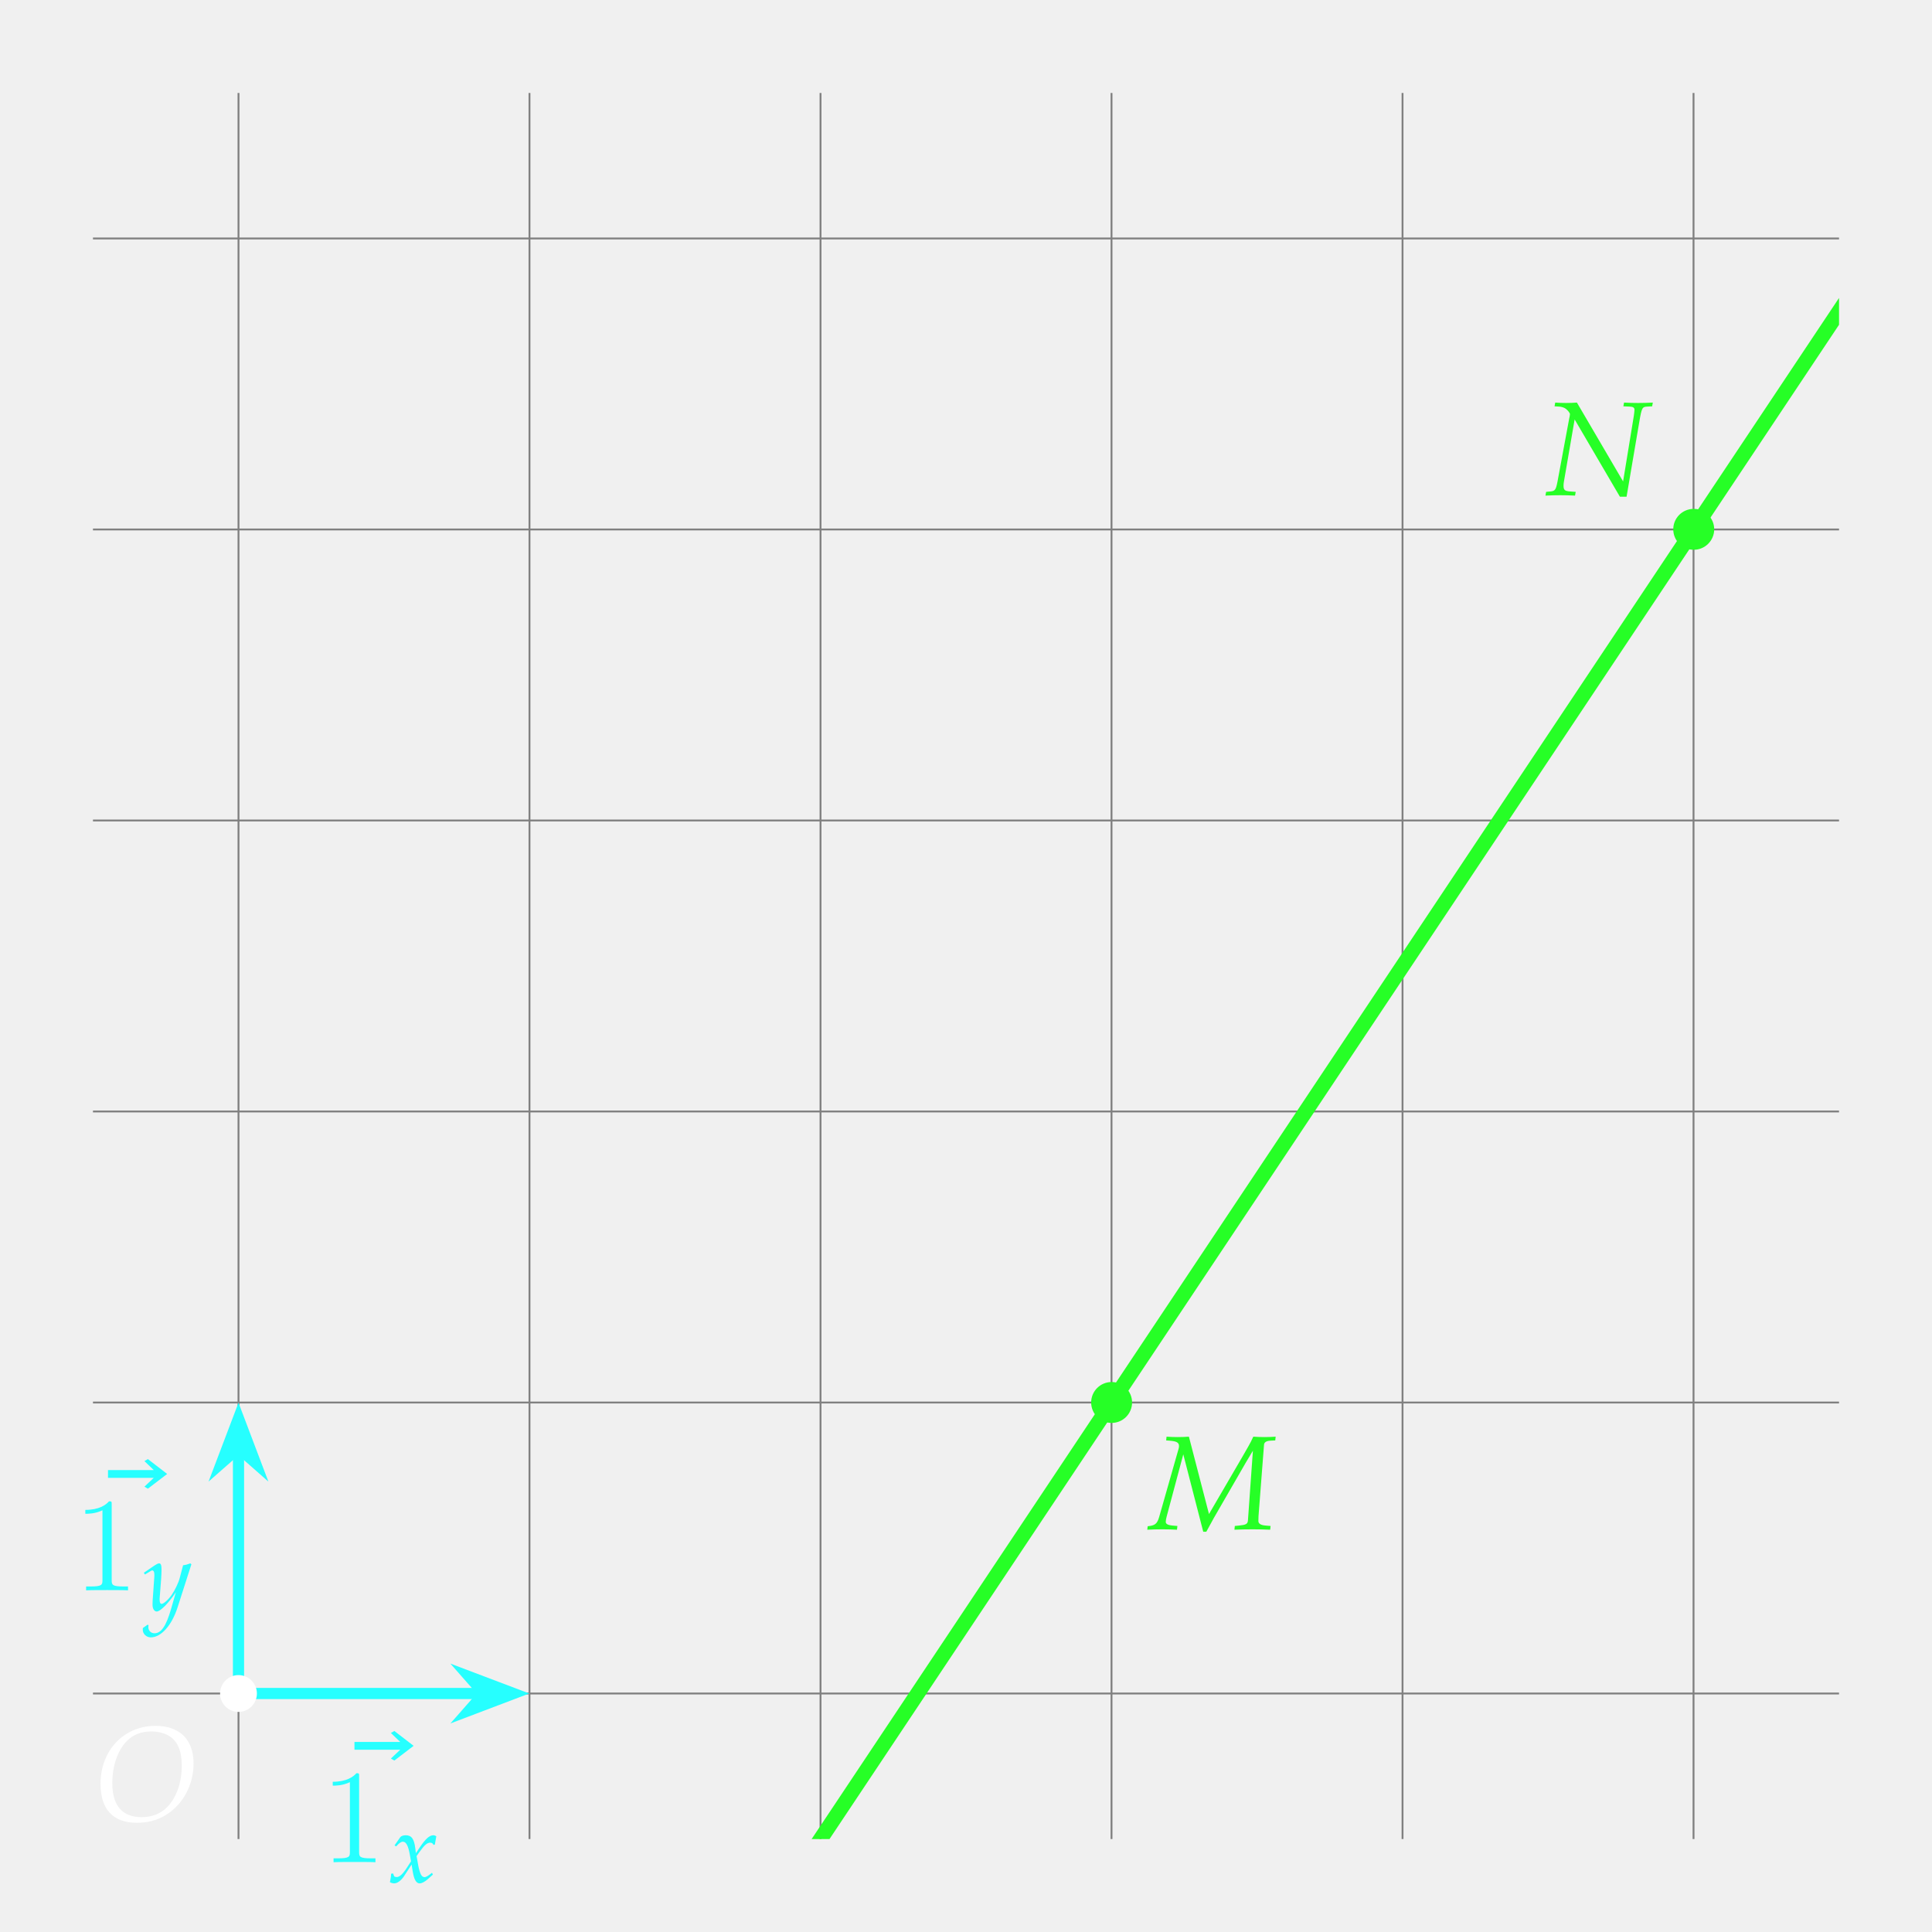
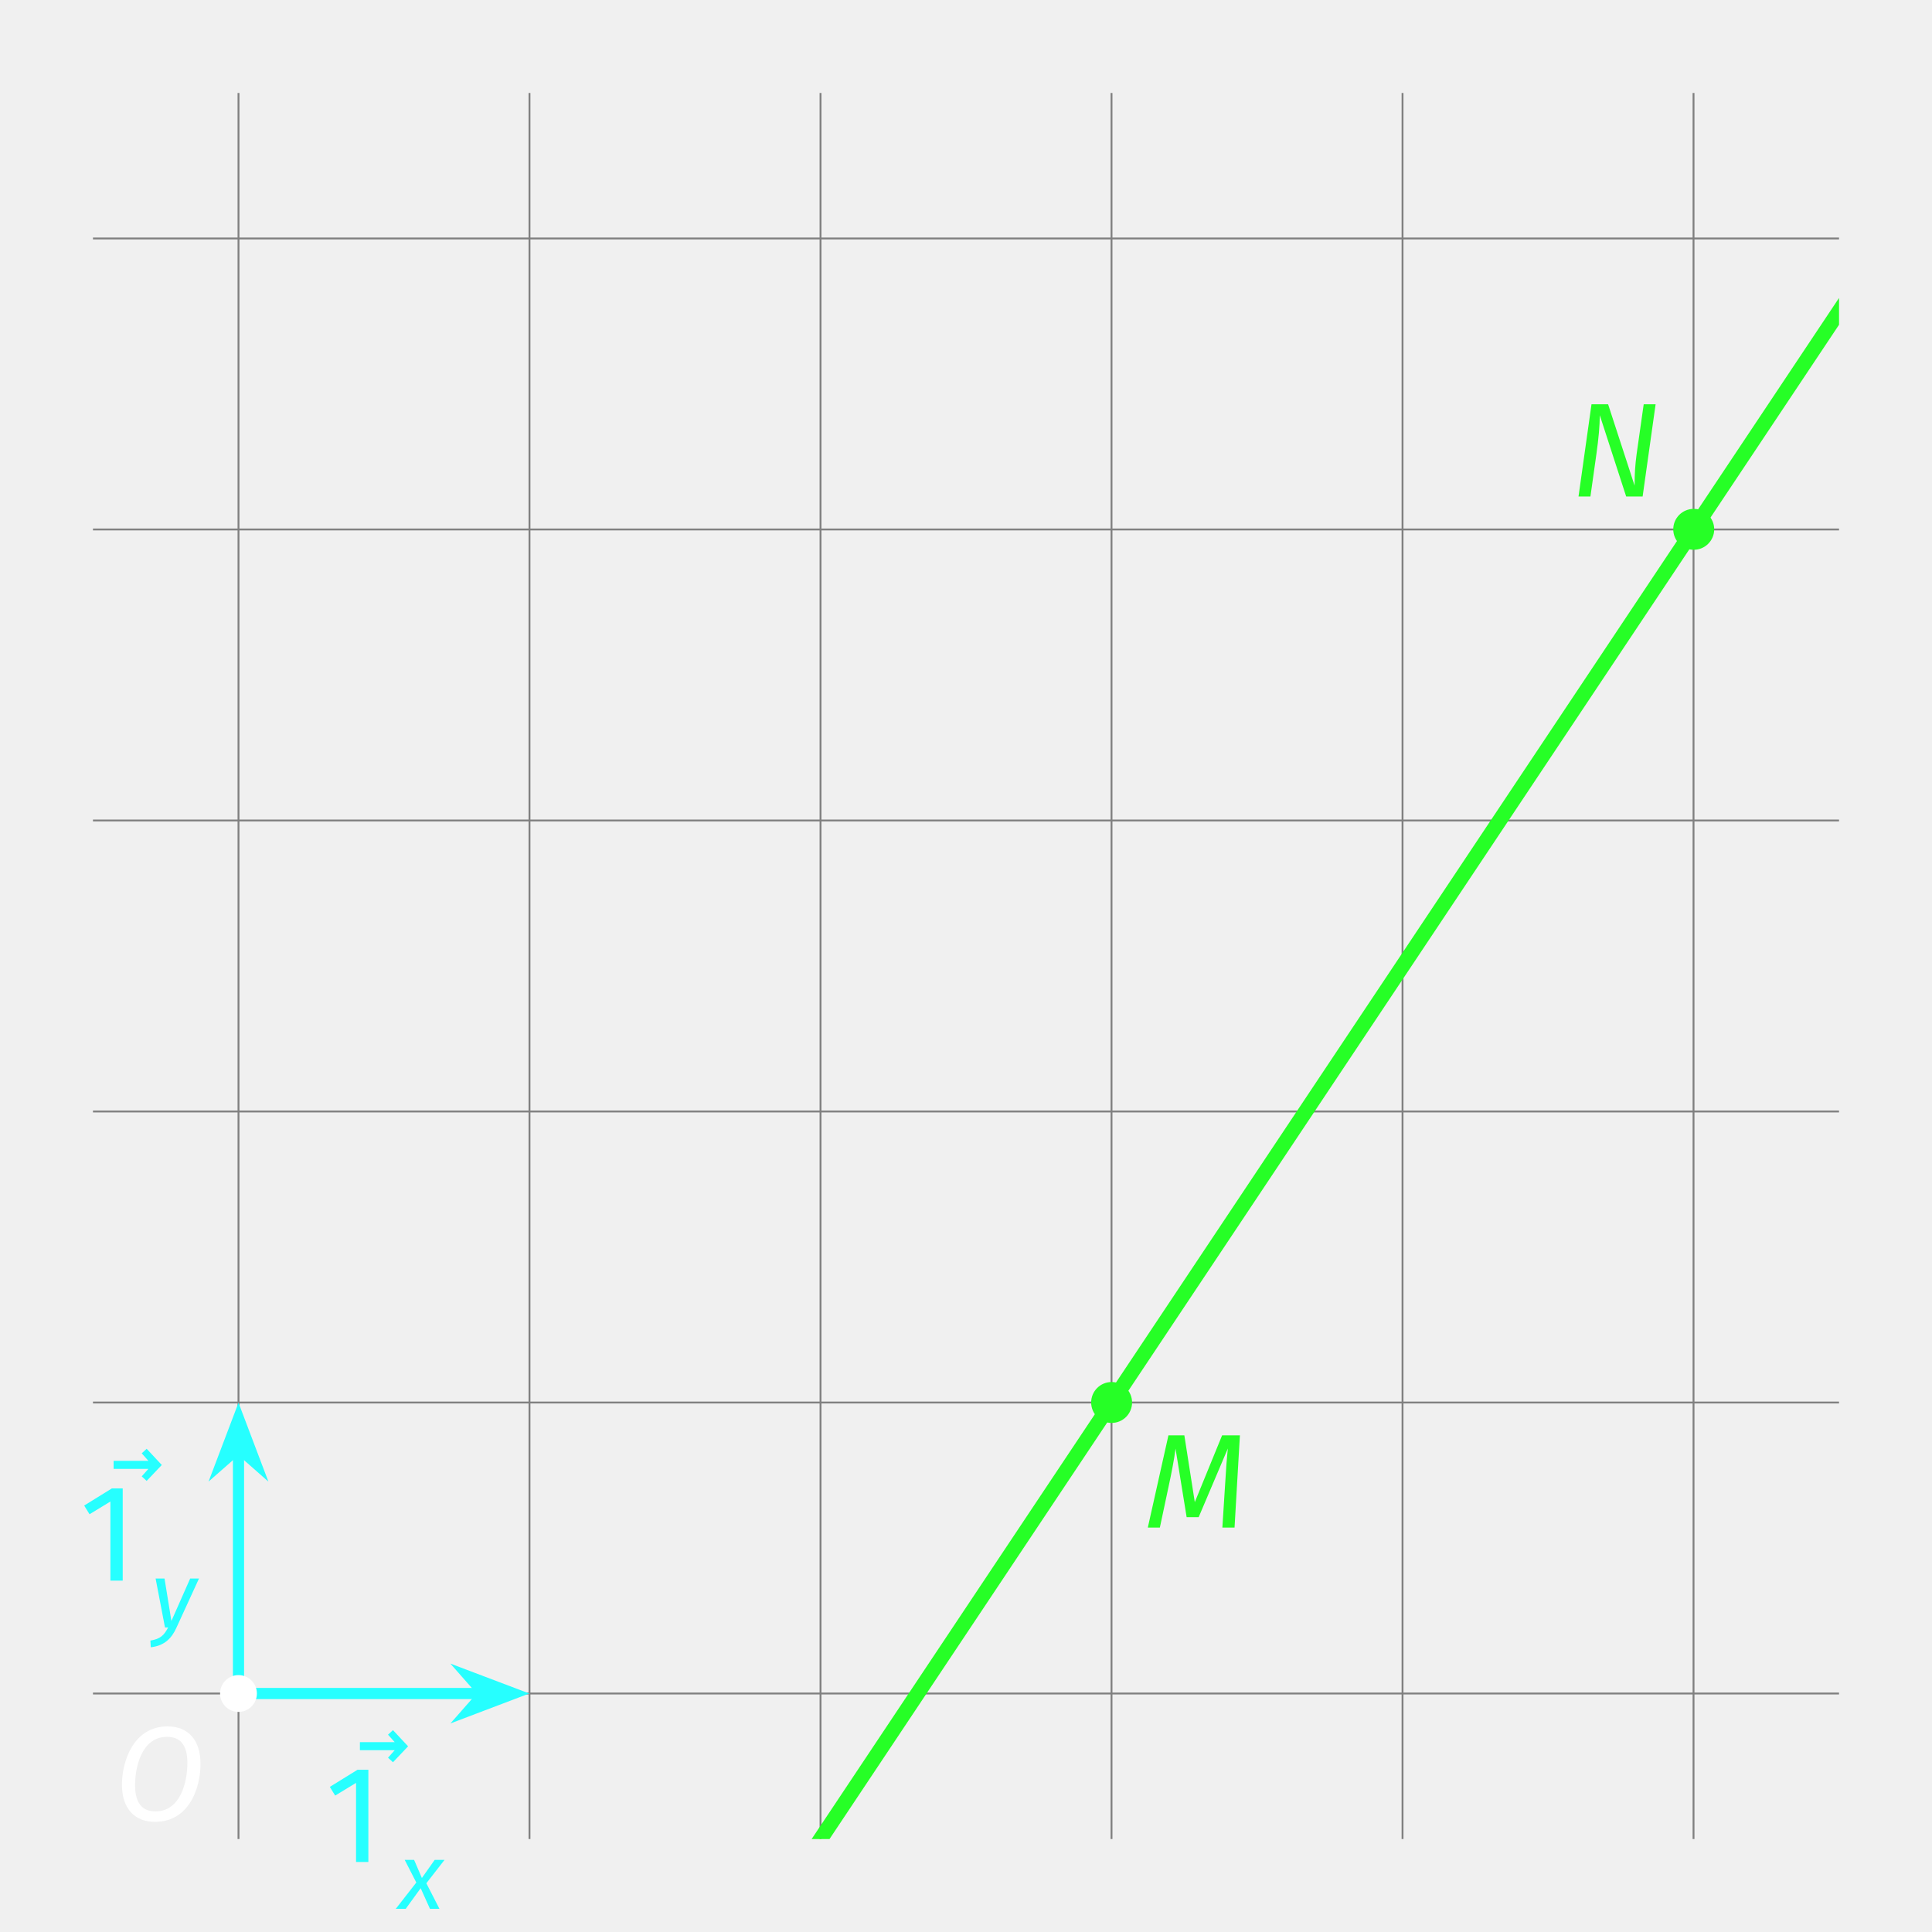
<svg xmlns="http://www.w3.org/2000/svg" version="1.1" width="207.013pt" height="207.013pt" viewBox="0 -207.013 207.013 207.013">
  <defs>
    <clipPath id="clip1">
      <path d="M9.961 9.961V197.051H197.051V9.961ZM197.051 197.051" />
    </clipPath>
  </defs>
  <g id="page1">
    <g transform="matrix(1 0 0 -1 0 0)">
      <path d="M9.961 25.555H197.051M9.961 56.734H197.051M9.961 87.918H197.051M9.961 119.098H197.051M9.961 150.281H197.051M9.961 181.461H197.051M25.555 9.961V197.051M56.734 9.961V197.051M87.918 9.961V197.051M119.098 9.961V197.051M150.281 9.961V197.051M181.461 9.961V197.051" stroke="#808080" fill="none" stroke-width=".199" />
      <path d="M25.555 25.555H51.578" stroke="#26ffff" fill="none" stroke-width="1.196" stroke-miterlimit="10" />
      <path d="M55.031 25.555L50.297 27.348L51.875 25.555L50.297 23.758Z" fill="#26ffff" />
      <path d="M55.031 25.555L50.297 27.348L51.875 25.555L50.297 23.758Z" stroke="#26ffff" fill="none" stroke-width="1.196" stroke-miterlimit="10" />
-       <path d="M44.32 19.948L42.255 21.54L41.882 21.325L42.886 20.364H37.98V19.532H42.886L41.882 18.585L42.255 18.37L44.32 19.948Z" fill="#26ffff" />
-       <path d="M38.48 16.671C38.48 17.001 38.48 17.015 38.193 17.015C37.849 16.628 37.132 16.097 35.654 16.097V15.681C35.984 15.681 36.701 15.681 37.49 16.054V8.58C37.49 8.064 37.447 7.892 36.185 7.892H35.74V7.476C36.128 7.505 37.519 7.505 37.992 7.505S39.843 7.505 40.23 7.476V7.892H39.786C38.523 7.892 38.48 8.064 38.48 8.58V16.671Z" fill="#26ffff" />
-       <path d="M46.383 6.15L46.289 6.349C45.913 6.035 45.651 5.878 45.484 5.878C45.327 5.878 45.191 5.983 45.086 6.192C44.992 6.391 44.877 6.778 44.825 7.081L44.637 8.137L45.003 8.65C45.494 9.33 45.777 9.571 46.101 9.571C46.268 9.571 46.394 9.487 46.446 9.33L46.593 9.372L46.75 10.261C46.624 10.334 46.53 10.366 46.435 10.366C46.017 10.366 45.599 9.989 44.95 9.027L44.563 8.451L44.5 8.953C44.375 9.989 44.093 10.366 43.475 10.366C43.204 10.366 42.974 10.282 42.88 10.146L42.273 9.278L42.45 9.173C42.764 9.529 42.974 9.675 43.172 9.675C43.517 9.675 43.748 9.246 43.925 8.221L44.04 7.573L43.622 6.924C43.172 6.223 42.817 5.889 42.524 5.889C42.367 5.889 42.252 5.931 42.231 5.983L42.116 6.276L41.907 6.244C41.907 6.035 41.886 5.899 41.823 5.565C41.802 5.439 41.792 5.408 41.781 5.334C41.938 5.251 42.105 5.209 42.231 5.209C42.576 5.209 42.984 5.512 43.308 6.004L44.103 7.228L44.218 6.506C44.365 5.617 44.595 5.209 44.971 5.209C45.201 5.209 45.536 5.387 45.871 5.69L46.383 6.15Z" fill="#26ffff" />
+       <path d="M42.106 21.631L41.576 21.143L42.293 20.34H38.564V19.479H42.293L41.576 18.676L42.106 18.189L43.727 19.895L42.106 21.631Z" fill="#26ffff" />
+       <path d="M38.151 7.504H39.47V17.385H38.309L35.34 15.549L35.914 14.617L38.151 15.979V7.504Z" fill="#26ffff" />
+       <path d="M47.634 7.731H46.579L45.205 5.789L44.368 7.731H43.362L44.607 5.301L42.406 2.483H43.472L45.075 4.694L46.071 2.483H47.087L45.683 5.222L47.634 7.731Z" fill="#26ffff" />
      <path d="M25.555 25.555V51.578" stroke="#26ffff" fill="none" stroke-width="1.196" stroke-miterlimit="10" />
      <path d="M25.555 55.031L23.758 50.297L25.555 51.875L27.348 50.297Z" fill="#26ffff" />
      <path d="M25.555 55.031L23.758 50.297L25.555 51.875L27.348 50.297Z" stroke="#26ffff" fill="none" stroke-width="1.196" stroke-miterlimit="10" />
-       <path d="M17.912 49.08L15.847 50.672L15.474 50.457L16.478 49.496H11.572V48.664H16.478L15.474 47.717L15.847 47.502L17.912 49.08Z" fill="#26ffff" />
-       <path d="M11.968 45.802C11.968 46.132 11.968 46.146 11.681 46.146C11.337 45.759 10.62 45.228 9.142 45.228V44.812C9.472 44.812 10.189 44.812 10.978 45.185V37.711C10.978 37.195 10.935 37.023 9.673 37.023H9.228V36.607C9.616 36.636 11.007 36.636 11.48 36.636C11.954 36.636 13.331 36.636 13.718 36.607V37.023H13.274C12.011 37.023 11.968 37.195 11.968 37.711V45.802Z" fill="#26ffff" />
-       <path d="M20.508 39.403L20.393 39.498C20.09 39.382 19.849 39.32 19.619 39.299L19.253 37.918C19.127 37.427 18.761 36.663 18.416 36.15C18.05 35.617 17.538 35.157 17.308 35.157C17.077 35.157 17.098 35.659 17.109 35.795L17.266 37.824C17.287 38.148 17.308 38.546 17.308 38.839C17.308 39.309 17.234 39.498 17.056 39.498C16.921 39.498 16.774 39.424 16.272 39.079L15.414 38.493L15.53 38.305L16.052 38.619C16.105 38.661 16.241 38.744 16.314 38.744C16.586 38.744 16.544 38.211 16.534 38.044L16.356 35.502L16.345 35.084C16.335 34.644 16.534 34.341 16.795 34.341C17.182 34.341 18.061 35.23 18.845 36.412L18.333 34.624C17.799 32.772 17.276 32.009 16.544 32.009C16.178 32.009 15.895 32.291 15.895 32.657C15.895 32.709 15.906 32.793 15.916 32.887L15.812 32.929L15.31 32.573C15.299 32.5 15.299 32.437 15.299 32.385C15.299 31.935 15.686 31.569 16.157 31.569C17.266 31.569 18.416 32.866 19.033 34.801L20.508 39.403Z" fill="#26ffff" />
+       <path d="M15.715 51.776L15.185 51.289L15.902 50.486H12.173V49.625H15.902L15.185 48.822L15.715 48.335L17.336 50.041L15.715 51.776Z" fill="#26ffff" />
+       <path d="M11.83 37.65H13.149V47.531H11.988L9.019 45.695L9.593 44.763L11.83 46.125V37.65Z" fill="#26ffff" />
+       <path d="M21.323 37.877H20.378L18.366 33.326L17.629 37.877H16.673L17.679 32.629H18.017C17.579 31.802 17.201 31.404 16.115 31.225L16.155 30.508C17.609 30.667 18.386 31.464 18.893 32.579L21.323 37.877Z" fill="#26ffff" />
      <path d="M27.527 25.555C27.527 26.641 26.641 27.527 25.555 27.527C24.465 27.527 23.582 26.641 23.582 25.555C23.582 24.465 24.465 23.582 25.555 23.582C26.641 23.582 27.527 24.465 27.527 25.555Z" fill="#fff" />
      <path d="M121.301 56.738C121.301 57.949 120.32 58.93 119.109 58.93C117.898 58.93 116.918 57.949 116.918 56.738C116.918 55.527 117.898 54.547 119.109 54.547C120.32 54.547 121.301 55.527 121.301 56.738Z" fill="#26ff26" />
      <path d="M183.676 150.297C183.676 151.508 182.691 152.488 181.484 152.488C180.273 152.488 179.289 151.508 179.289 150.297S180.273 148.105 181.484 148.105C182.691 148.105 183.676 149.086 183.676 150.297Z" fill="#26ff26" />
-       <path d="M20.74 18.058C20.74 20.612 19.249 22.089 16.667 22.089C13.267 22.089 10.771 19.464 10.771 15.864C10.771 13.153 12.12 11.704 14.644 11.704C15.864 11.704 16.882 11.976 17.814 12.564C19.622 13.683 20.74 15.792 20.74 18.058ZM19.478 17.829C19.478 16.021 18.904 14.4 17.929 13.396C17.226 12.679 16.294 12.306 15.175 12.306C13.109 12.306 12.034 13.54 12.034 15.935C12.034 17.8 12.607 19.478 13.597 20.468C14.271 21.157 15.132 21.487 16.222 21.487C16.911 21.487 17.614 21.314 18.087 21.028C19.019 20.483 19.478 19.407 19.478 17.829Z" fill="#fff" />
-       <path d="M136.099 43.105L136.141 43.507L135.611 43.55C135.094 43.593 134.822 43.751 134.836 44.052L134.851 44.582L135.439 52.199C135.453 52.472 135.682 52.615 136.099 52.644L136.644 52.673L136.687 53.074C136.285 53.046 135.883 53.031 135.482 53.031C135.08 53.031 134.678 53.046 134.291 53.074C134.019 52.544 134.291 52.931 133.072 50.836L129.543 44.783L127.391 53.074C126.99 53.046 126.588 53.031 126.187 53.031C125.785 53.031 125.383 53.046 124.996 53.074L124.953 52.673L125.326 52.644C126.072 52.586 126.33 52.443 126.33 52.07C126.33 51.984 126.316 51.884 126.287 51.783L124.207 44.482C123.992 43.736 123.762 43.55 122.974 43.478L122.931 43.105C123.461 43.134 124.006 43.148 124.537 43.148C125.068 43.148 125.599 43.134 126.115 43.105L126.158 43.507L125.613 43.55C125.154 43.593 124.91 43.722 124.91 43.937C124.91 44.081 124.939 44.267 125.01 44.525L126.789 51.181L128.926 42.89H129.256L130.074 44.382L133.502 50.32L134.248 51.568L133.717 44.109C133.689 43.707 133.488 43.621 132.756 43.55L132.312 43.507L132.269 43.105C132.914 43.134 133.545 43.148 134.191 43.148C134.836 43.148 135.467 43.134 136.099 43.105Z" fill="#26ff26" />
-       <path d="M177.099 163.877C176.568 163.848 176.052 163.834 175.521 163.834C175.019 163.834 174.517 163.848 174.015 163.877L173.943 163.476L174.617 163.447C174.99 163.433 175.134 163.332 175.134 163.103C175.134 163.002 175.091 162.629 175.062 162.443L173.914 155.428L168.966 163.877C168.578 163.848 168.191 163.834 167.804 163.834C167.416 163.834 167.029 163.848 166.642 163.877L166.57 163.476L167.072 163.447C167.316 163.433 167.632 163.332 167.789 163.203C168.004 163.031 168.22 162.758 168.22 162.643C168.22 162.543 168.177 162.299 168.148 162.213L166.886 155.414C166.714 154.525 166.628 154.396 166.111 154.353L165.666 154.31L165.595 153.908C166.125 153.937 166.656 153.951 167.187 153.951C167.718 153.951 168.249 153.937 168.765 153.908L168.837 154.31L168.234 154.353C167.66 154.396 167.531 154.51 167.531 154.984C167.531 155.098 167.545 155.256 167.574 155.414L168.722 162.07L173.57 153.793H174.287L175.636 161.726C175.908 163.347 175.966 163.418 176.496 163.447L177.027 163.476L177.099 163.877Z" fill="#26ff26" />
+       <path d="M17.899 20.911C19.276 20.911 20.079 20.094 20.079 18.115C20.079 16.107 19.362 12.924 16.652 12.924C15.333 12.924 14.472 13.698 14.472 15.734C14.472 17.756 15.218 20.911 17.899 20.911ZM17.957 22.03C14.3 22.03 13.067 18.301 13.067 15.777C13.067 13.196 14.458 11.805 16.609 11.805C20.252 11.805 21.485 15.404 21.485 18.014S20.108 22.03 17.957 22.03Z" fill="#fff" />
+       <path d="M132.855 53.215H130.948L128.022 46.059L126.903 53.215H125.197L122.988 43.334H124.279L125.197 47.651C125.512 49.099 125.828 50.705 125.957 51.795L127.147 44.452H128.438L131.564 51.809C131.464 50.906 131.349 49.386 131.263 47.837L130.976 43.334H132.281L132.855 53.215Z" fill="#26ff26" />
+       <path d="M177.398 163.696H176.122L175.362 158.347C175.204 157.142 175.147 156.282 175.147 154.977L172.307 163.696H170.529L169.138 153.815H170.414L171.046 158.304C171.304 160.139 171.404 161.315 171.418 162.52L174.243 153.815H176.007L177.398 163.696Z" fill="#26ff26" />
      <path d="M-504.609-878.84L742.828 992.316" stroke="#26ff26" fill="none" stroke-width="1.594" stroke-miterlimit="10" clip-path="url(#clip1)" />
    </g>
  </g>
</svg>
